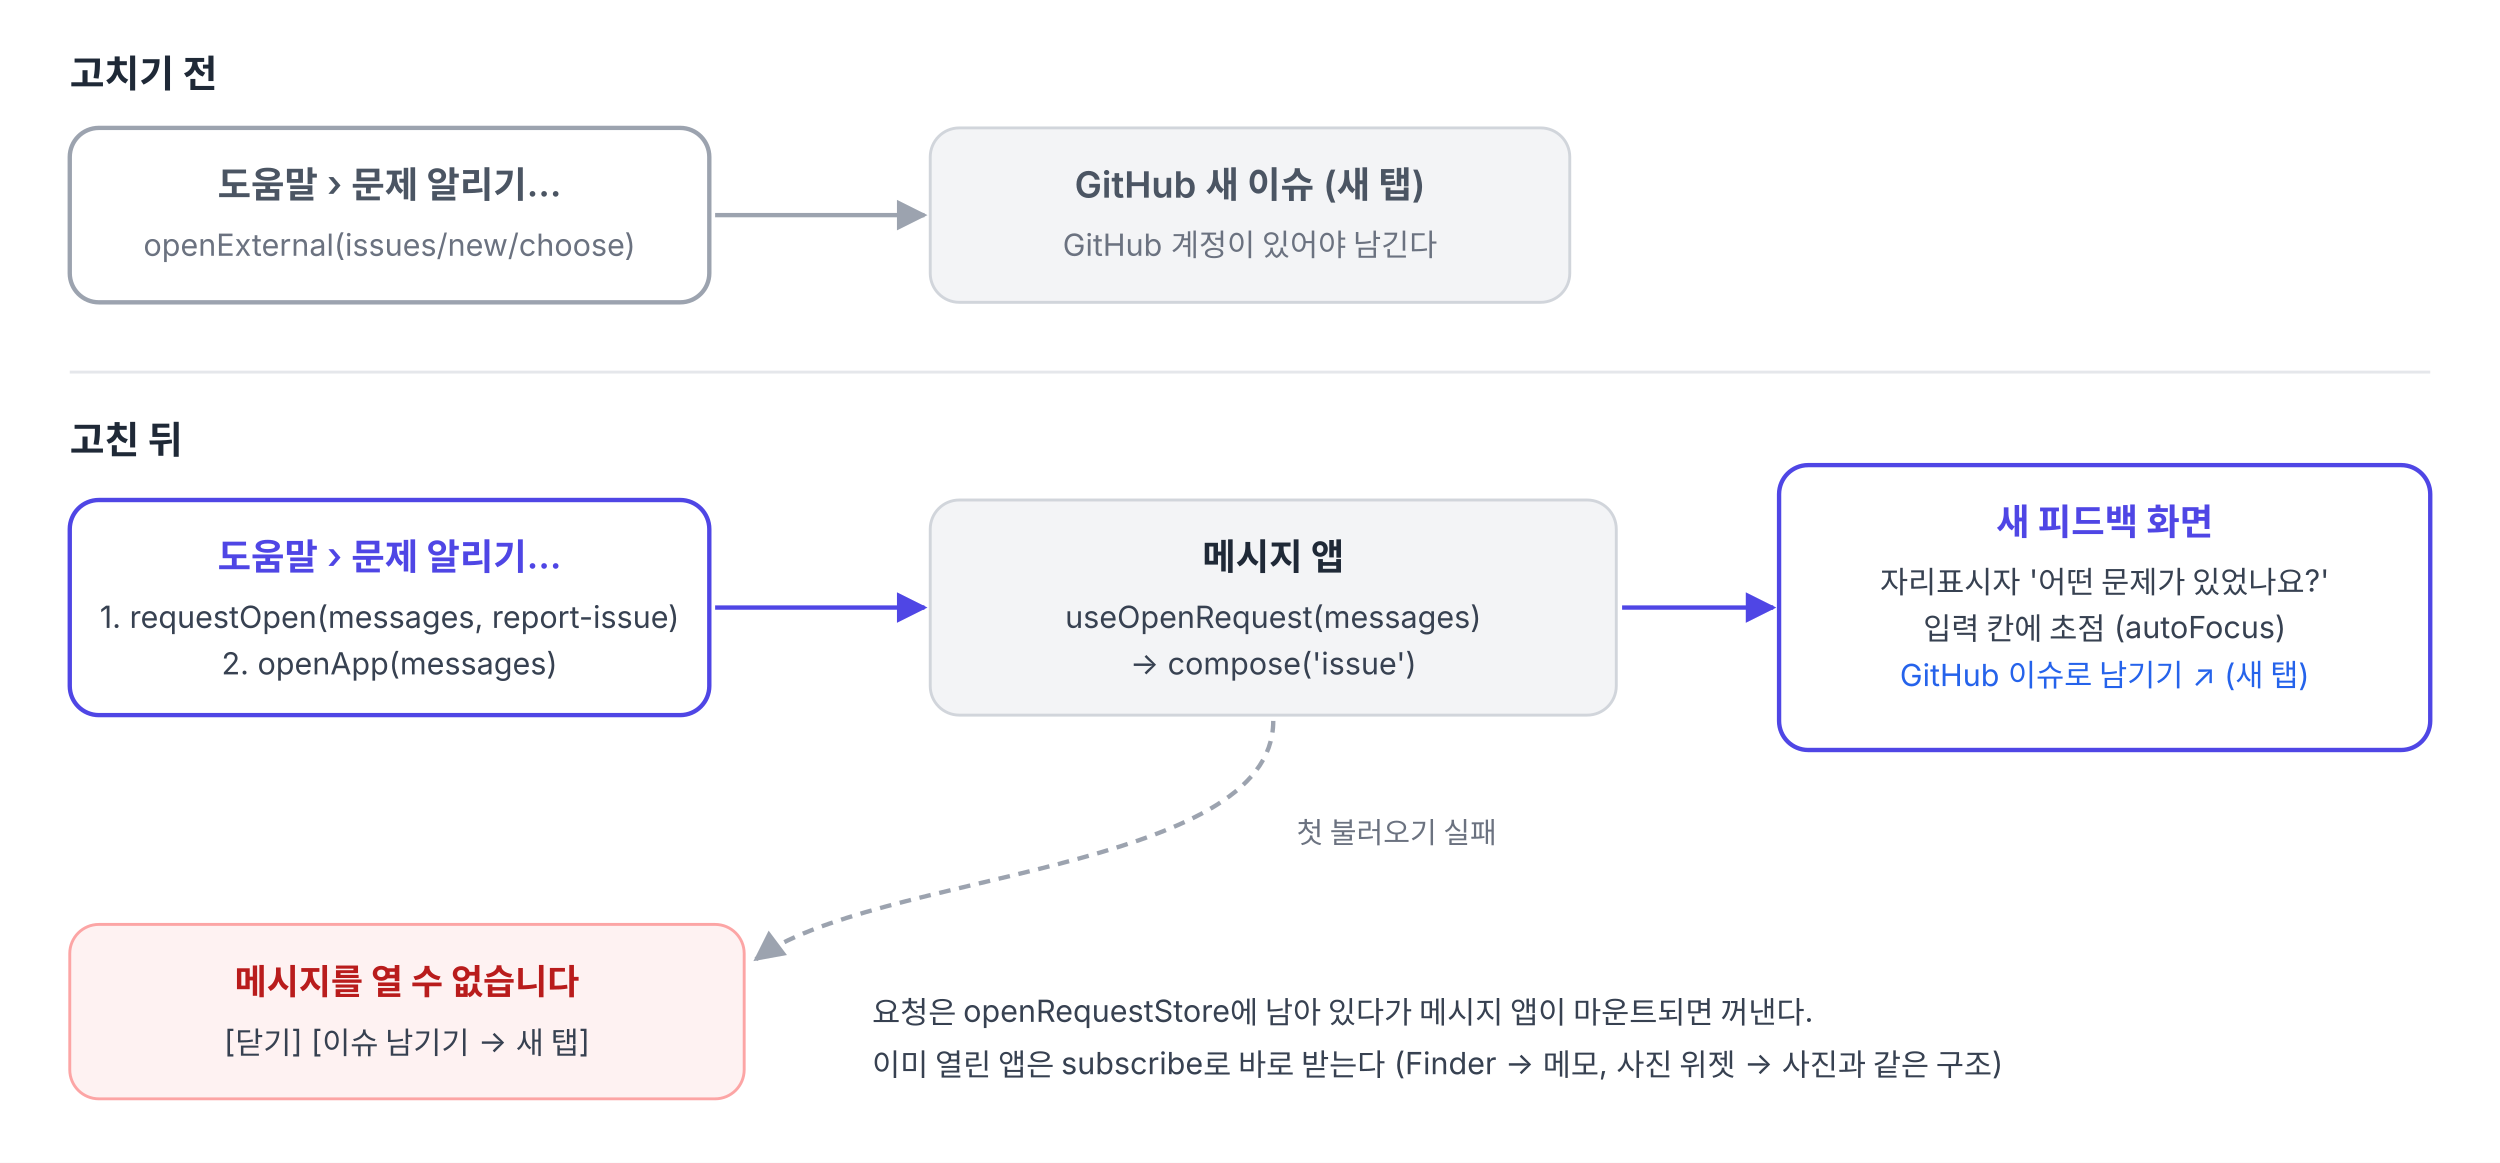
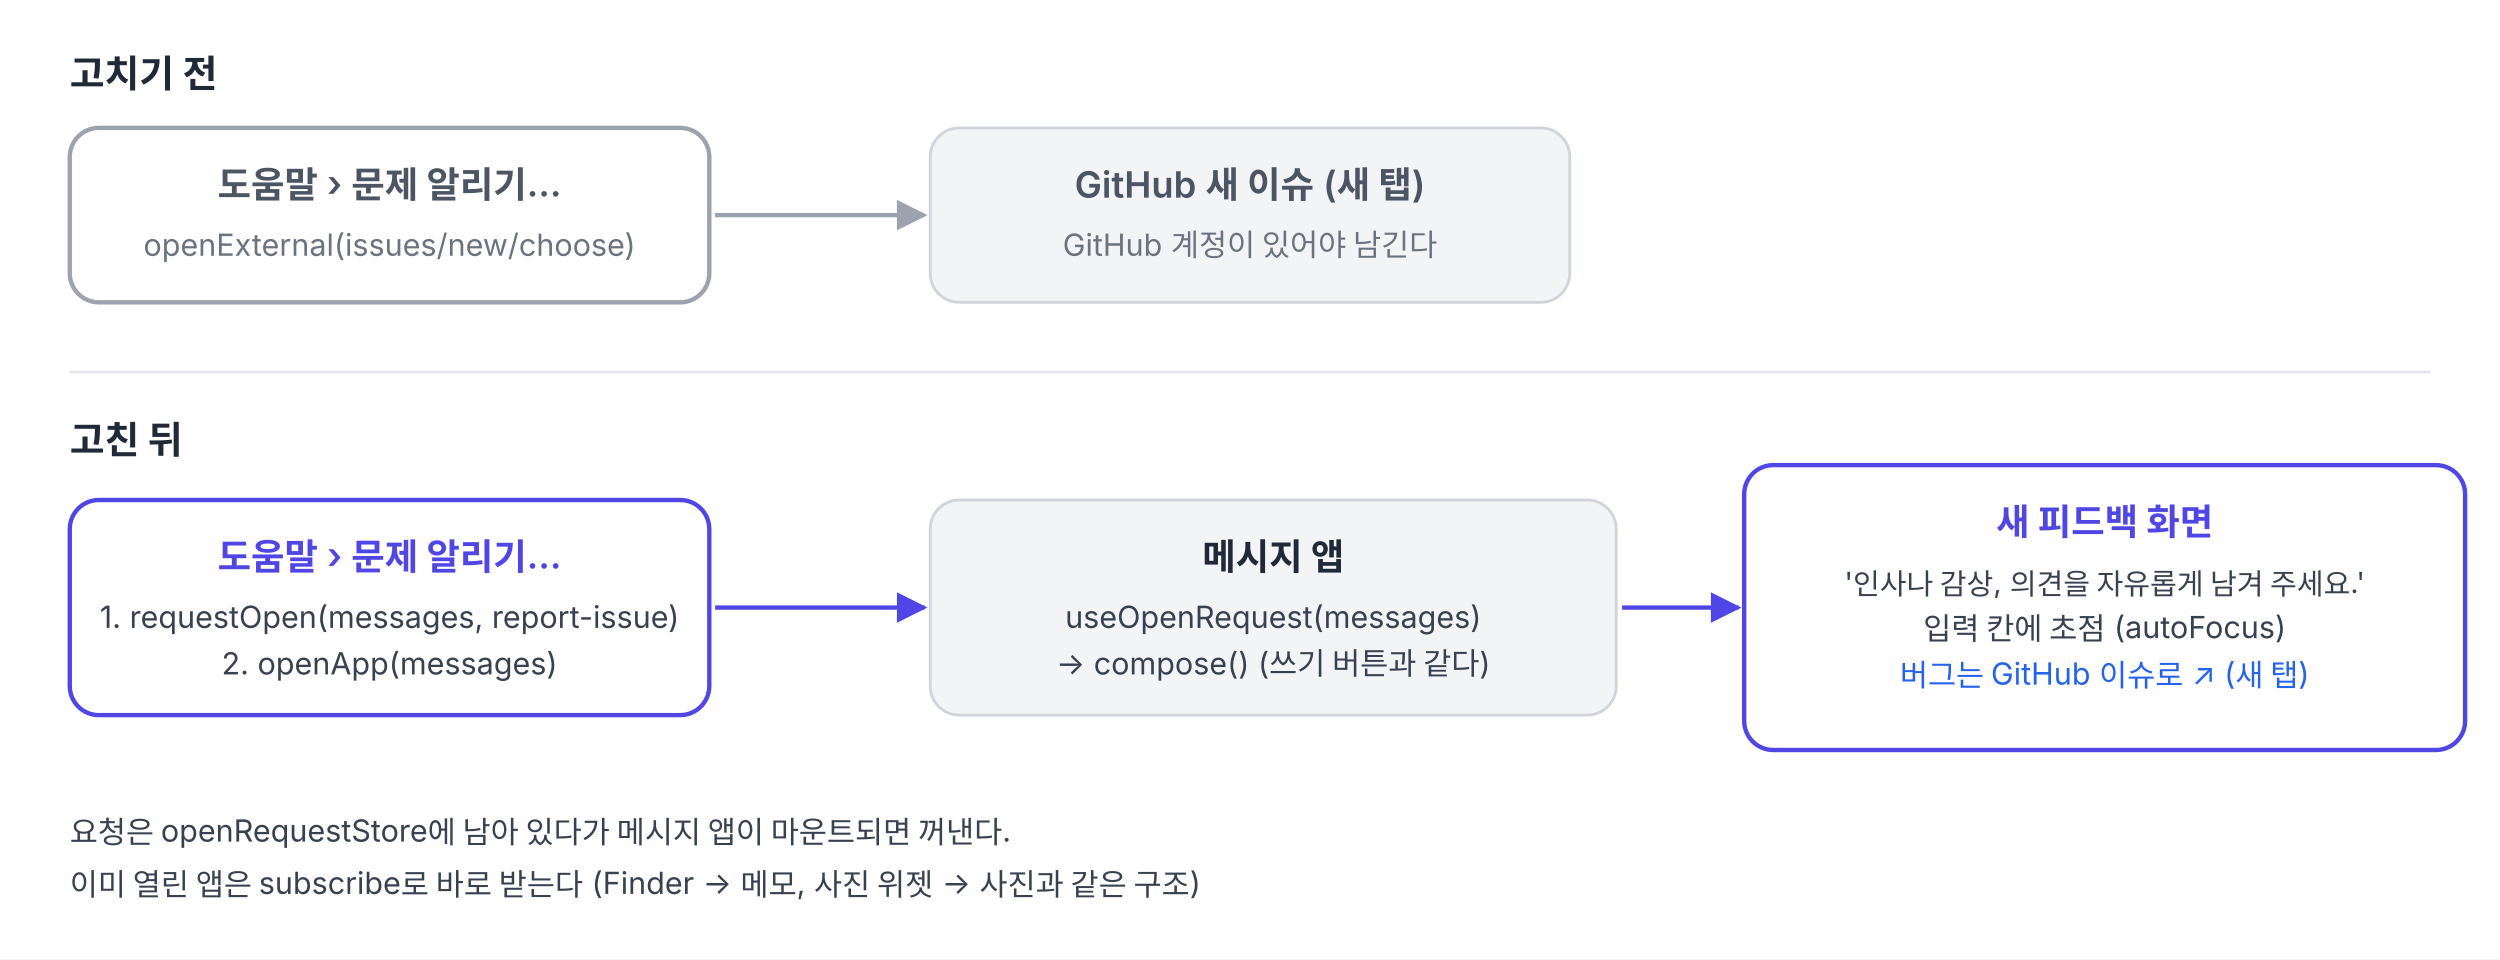
- <svg xmlns="http://www.w3.org/2000/svg" viewBox="0 0 860 400" width="860" height="400" font-family="-apple-system, 'Apple SD Gothic Neo', 'Noto Sans KR', sans-serif">
+ <svg xmlns="http://www.w3.org/2000/svg" viewBox="0 0 860 330" width="860" height="330" font-family="-apple-system, 'Apple SD Gothic Neo', 'Noto Sans KR', sans-serif">
  <defs>
    <marker id="a" viewBox="0 0 10 10" refX="9" refY="5" markerWidth="7" markerHeight="7" orient="auto">
      <path d="M0 0L10 5L0 10z" fill="#4f46e5" />
    </marker>
    <marker id="g" viewBox="0 0 10 10" refX="9" refY="5" markerWidth="7" markerHeight="7" orient="auto">
      <path d="M0 0L10 5L0 10z" fill="#9ca3af" />
    </marker>
  </defs>
-   <rect width="860" height="400" fill="#ffffff" />
+   <rect width="860" height="330" fill="#ffffff" />
  <text x="24" y="30" font-size="13" font-weight="600" fill="#1f2937">고치기 전</text>
  <rect x="24" y="44" width="220" height="60" rx="10" fill="#ffffff" stroke="#9ca3af" stroke-width="1.5" />
  <text x="134" y="68" font-size="12.5" font-weight="600" fill="#4b5563" text-anchor="middle">도움말 › 문제 알리기…</text>
  <text x="134" y="88" font-size="10.5" fill="#6b7280" text-anchor="middle">openExternal(issues/new/choose)</text>
  <line x1="246" y1="74" x2="318" y2="74" stroke="#9ca3af" stroke-width="1.5" marker-end="url(#g)" />
  <rect x="320" y="44" width="220" height="60" rx="10" fill="#f3f4f6" stroke="#d1d5db" stroke-width="1" />
  <text x="430" y="68" font-size="12.5" font-weight="600" fill="#4b5563" text-anchor="middle">GitHub 새 이슈 (새 탭)</text>
  <text x="430" y="88" font-size="10.5" fill="#6b7280" text-anchor="middle">GitHub 계정이 있어야 남긴다</text>
  <line x1="24" y1="128" x2="836" y2="128" stroke="#e5e7eb" stroke-width="1" />
  <text x="24" y="156" font-size="13" font-weight="600" fill="#1f2937">고친 뒤</text>
  <rect x="24" y="172" width="220" height="74" rx="10" fill="#ffffff" stroke="#4f46e5" stroke-width="1.5" />
  <text x="134" y="196" font-size="12.5" font-weight="600" fill="#4f46e5" text-anchor="middle">도움말 › 문제 알리기…</text>
  <text x="134" y="216" font-size="10.5" fill="#374151" text-anchor="middle">1. requestOpen(messages, report-issue)</text>
  <text x="134" y="232" font-size="10.5" fill="#374151" text-anchor="middle">2. openApp(messages)</text>
  <line x1="246" y1="209" x2="318" y2="209" stroke="#4f46e5" stroke-width="1.5" marker-end="url(#a)" />
  <rect x="320" y="172" width="236" height="74" rx="10" fill="#f3f4f6" stroke="#d1d5db" stroke-width="1" />
  <text x="438" y="196" font-size="12.5" font-weight="600" fill="#1f2937" text-anchor="middle">메시지 앱</text>
  <text x="438" y="216" font-size="10.5" fill="#374151" text-anchor="middle">useOpenRequest(messages)</text>
-   <text x="438" y="232" font-size="10.5" fill="#374151" text-anchor="middle">→ compose('issue')</text>
-   <line x1="558" y1="209" x2="610" y2="209" stroke="#4f46e5" stroke-width="1.5" marker-end="url(#a)" />
-   <rect x="612" y="160" width="224" height="98" rx="10" fill="#ffffff" stroke="#4f46e5" stroke-width="1.5" />
+   <text x="438" y="232" font-size="10.5" fill="#374151" text-anchor="middle">→ compose() (쓰기 버튼과 같다)</text>
+   <line x1="558" y1="209" x2="598" y2="209" stroke="#4f46e5" stroke-width="1.5" marker-end="url(#a)" />
+   <rect x="600" y="160" width="248" height="98" rx="10" fill="#ffffff" stroke="#4f46e5" stroke-width="1.5" />
  <text x="724" y="184" font-size="12.5" font-weight="600" fill="#4f46e5" text-anchor="middle">새 피드백 화면</text>
-   <text x="724" y="204" font-size="10.5" fill="#374151" text-anchor="middle">자리표시자 '어떤 문제가 있었나요?'</text>
+   <text x="724" y="204" font-size="10" fill="#374151" text-anchor="middle">'인사나 감상, 의견을 자유롭게 남겨 주세요.'</text>
  <text x="724" y="220" font-size="10.5" fill="#374151" text-anchor="middle">입력 칸에 초점 (autoFocus)</text>
-   <text x="724" y="236" font-size="10.5" fill="#2563eb" text-anchor="middle">GitHub 이슈로 남기기 ↗ (새 탭)</text>
-   <path d="M438 248 C 438 300, 300 300, 260 330" fill="none" stroke="#9ca3af" stroke-width="1.5" stroke-dasharray="4 3" marker-end="url(#g)" />
-   <text x="446" y="290" font-size="10" fill="#6b7280">첫 불러오기 실패</text>
-   <rect x="24" y="318" width="232" height="60" rx="10" fill="#fef2f2" stroke="#fca5a5" stroke-width="1" />
-   <text x="140" y="342" font-size="12" font-weight="600" fill="#b91c1c" text-anchor="middle">메시지를 열 수 없습니다</text>
-   <text x="140" y="362" font-size="10.5" fill="#374151" text-anchor="middle">[닫기] [이슈 남기기 → 새 탭]</text>
-   <text x="300" y="352" font-size="10.5" fill="#374151">요청은 openRequestStore에 남아 있다가 메시지 앱이 마운트되면 꺼낸다.</text>
-   <text x="300" y="370" font-size="10.5" fill="#374151">이미 열린 앱은 subscribe로 바로 받는다 (Finder → 메모, 사진 위젯 → 사진과 같은 구조)</text>
+   <text x="724" y="236" font-size="10.5" fill="#2563eb" text-anchor="middle">버그는 GitHub 이슈로 ↗ (새 탭)</text>
+   <text x="24" y="290" font-size="10.5" fill="#374151">요청은 openRequestStore에 남아 있다가 메시지 앱이 마운트되면 꺼낸다.</text>
+   <text x="24" y="308" font-size="10.5" fill="#374151">이미 열린 앱은 subscribe로 바로 받는다 (Finder → 메모, 사진 위젯 → 사진과 같은 구조)</text>
</svg>
